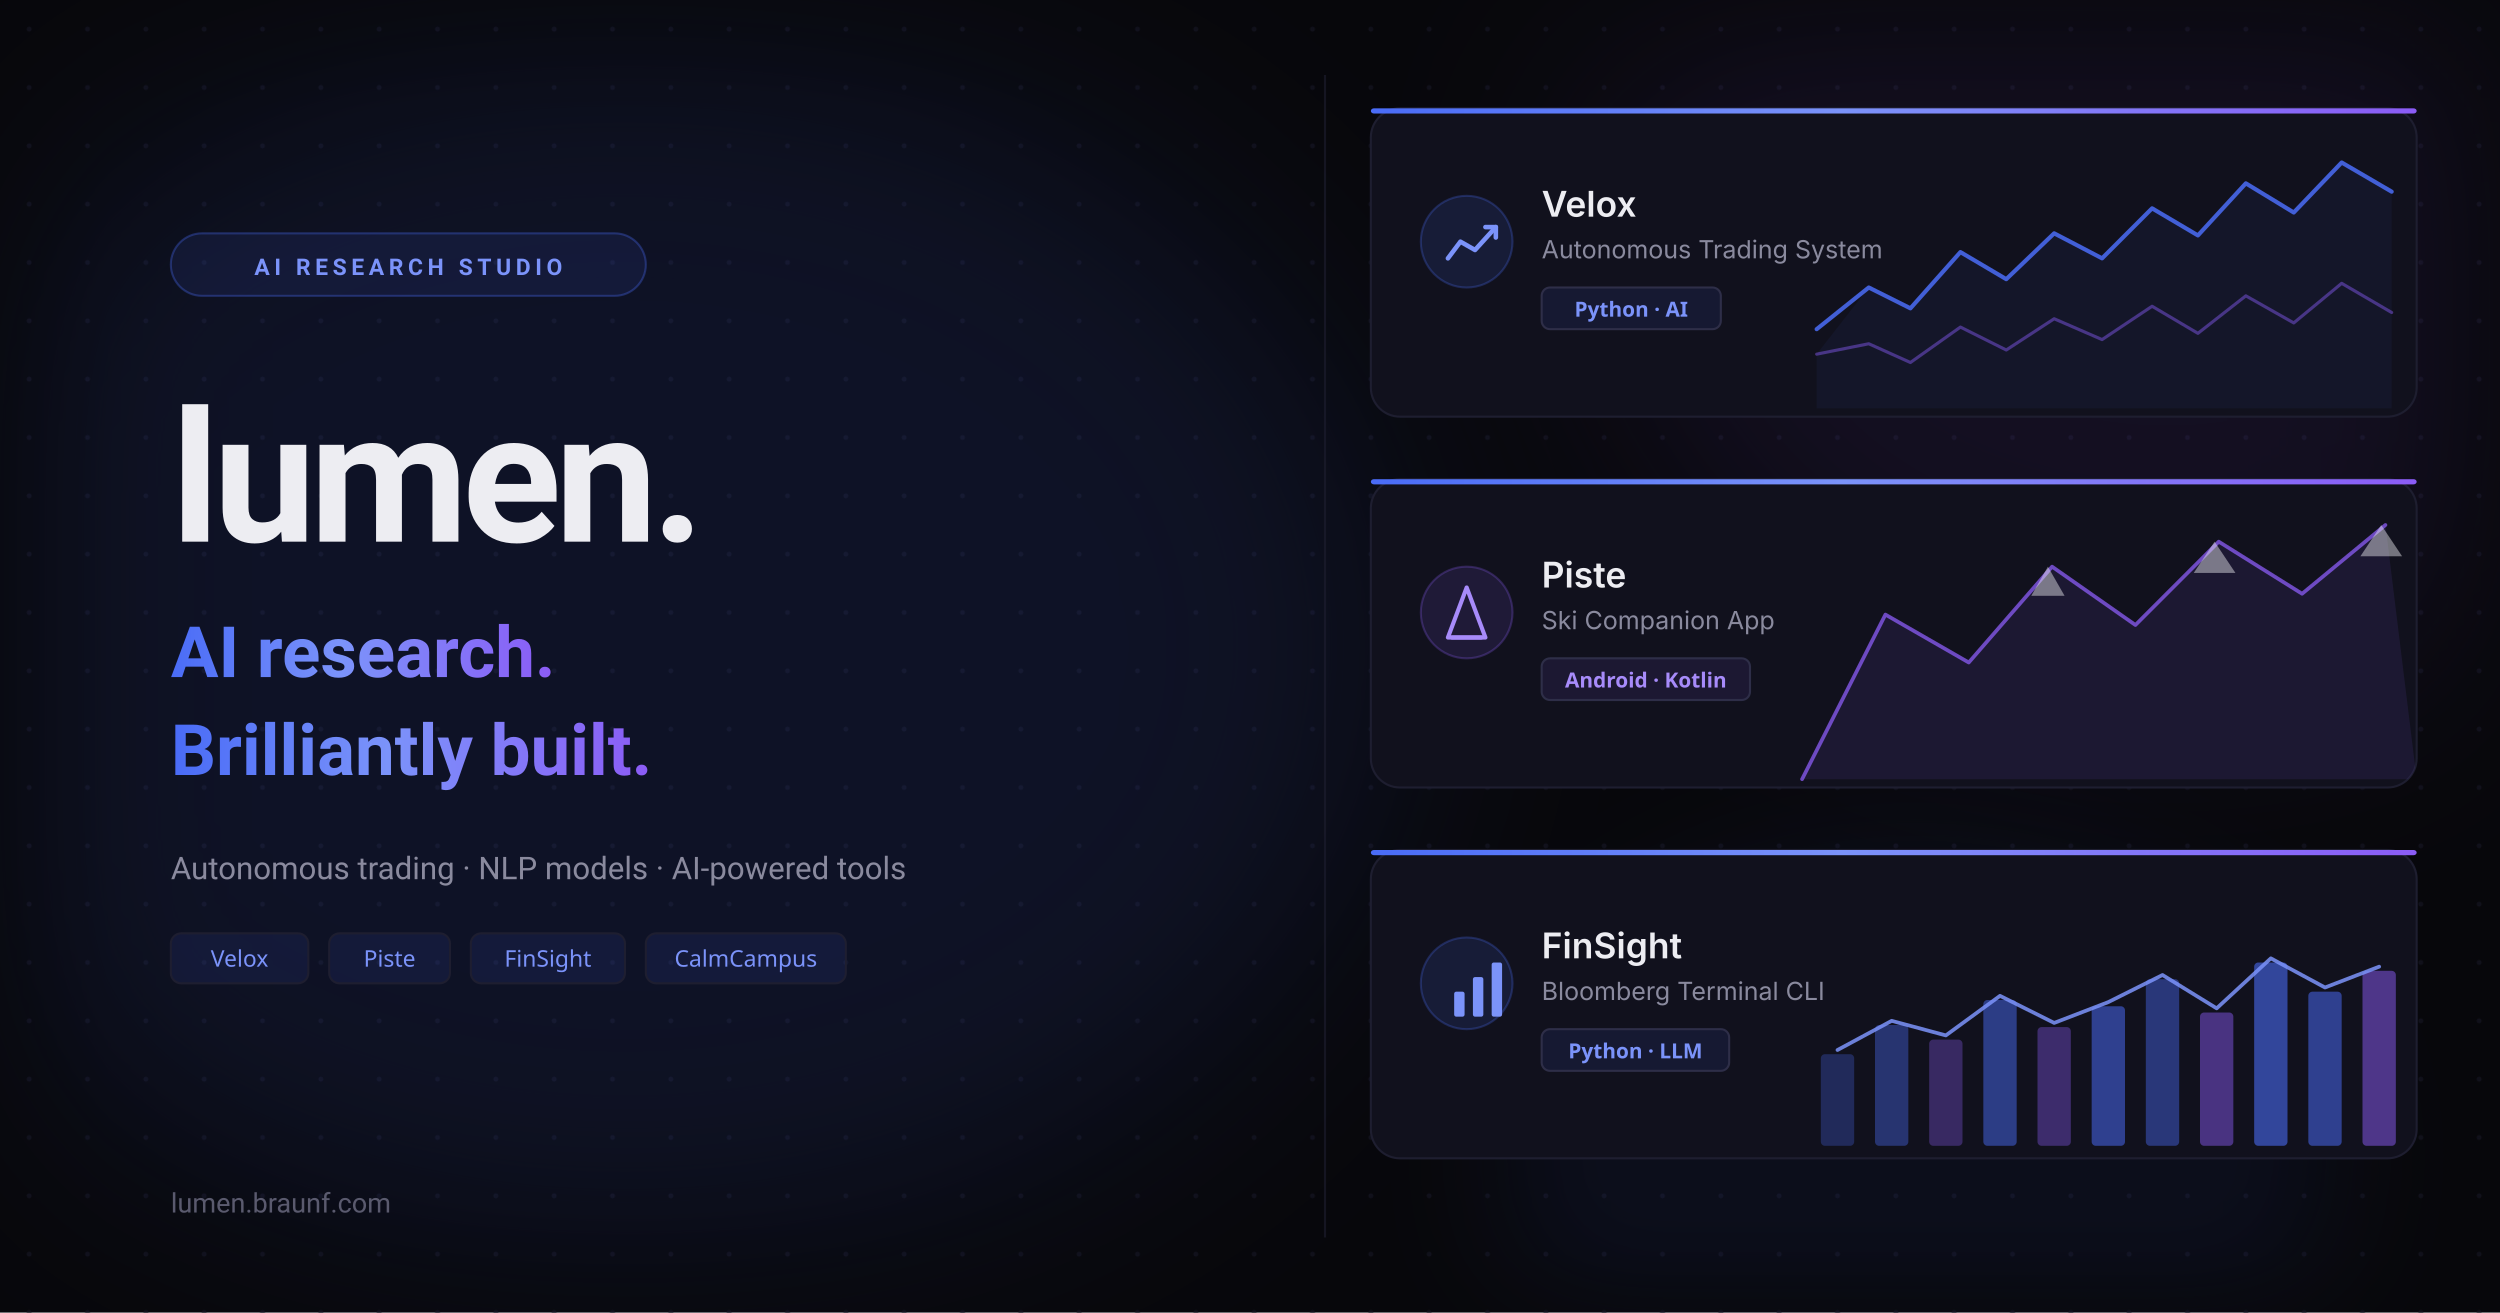
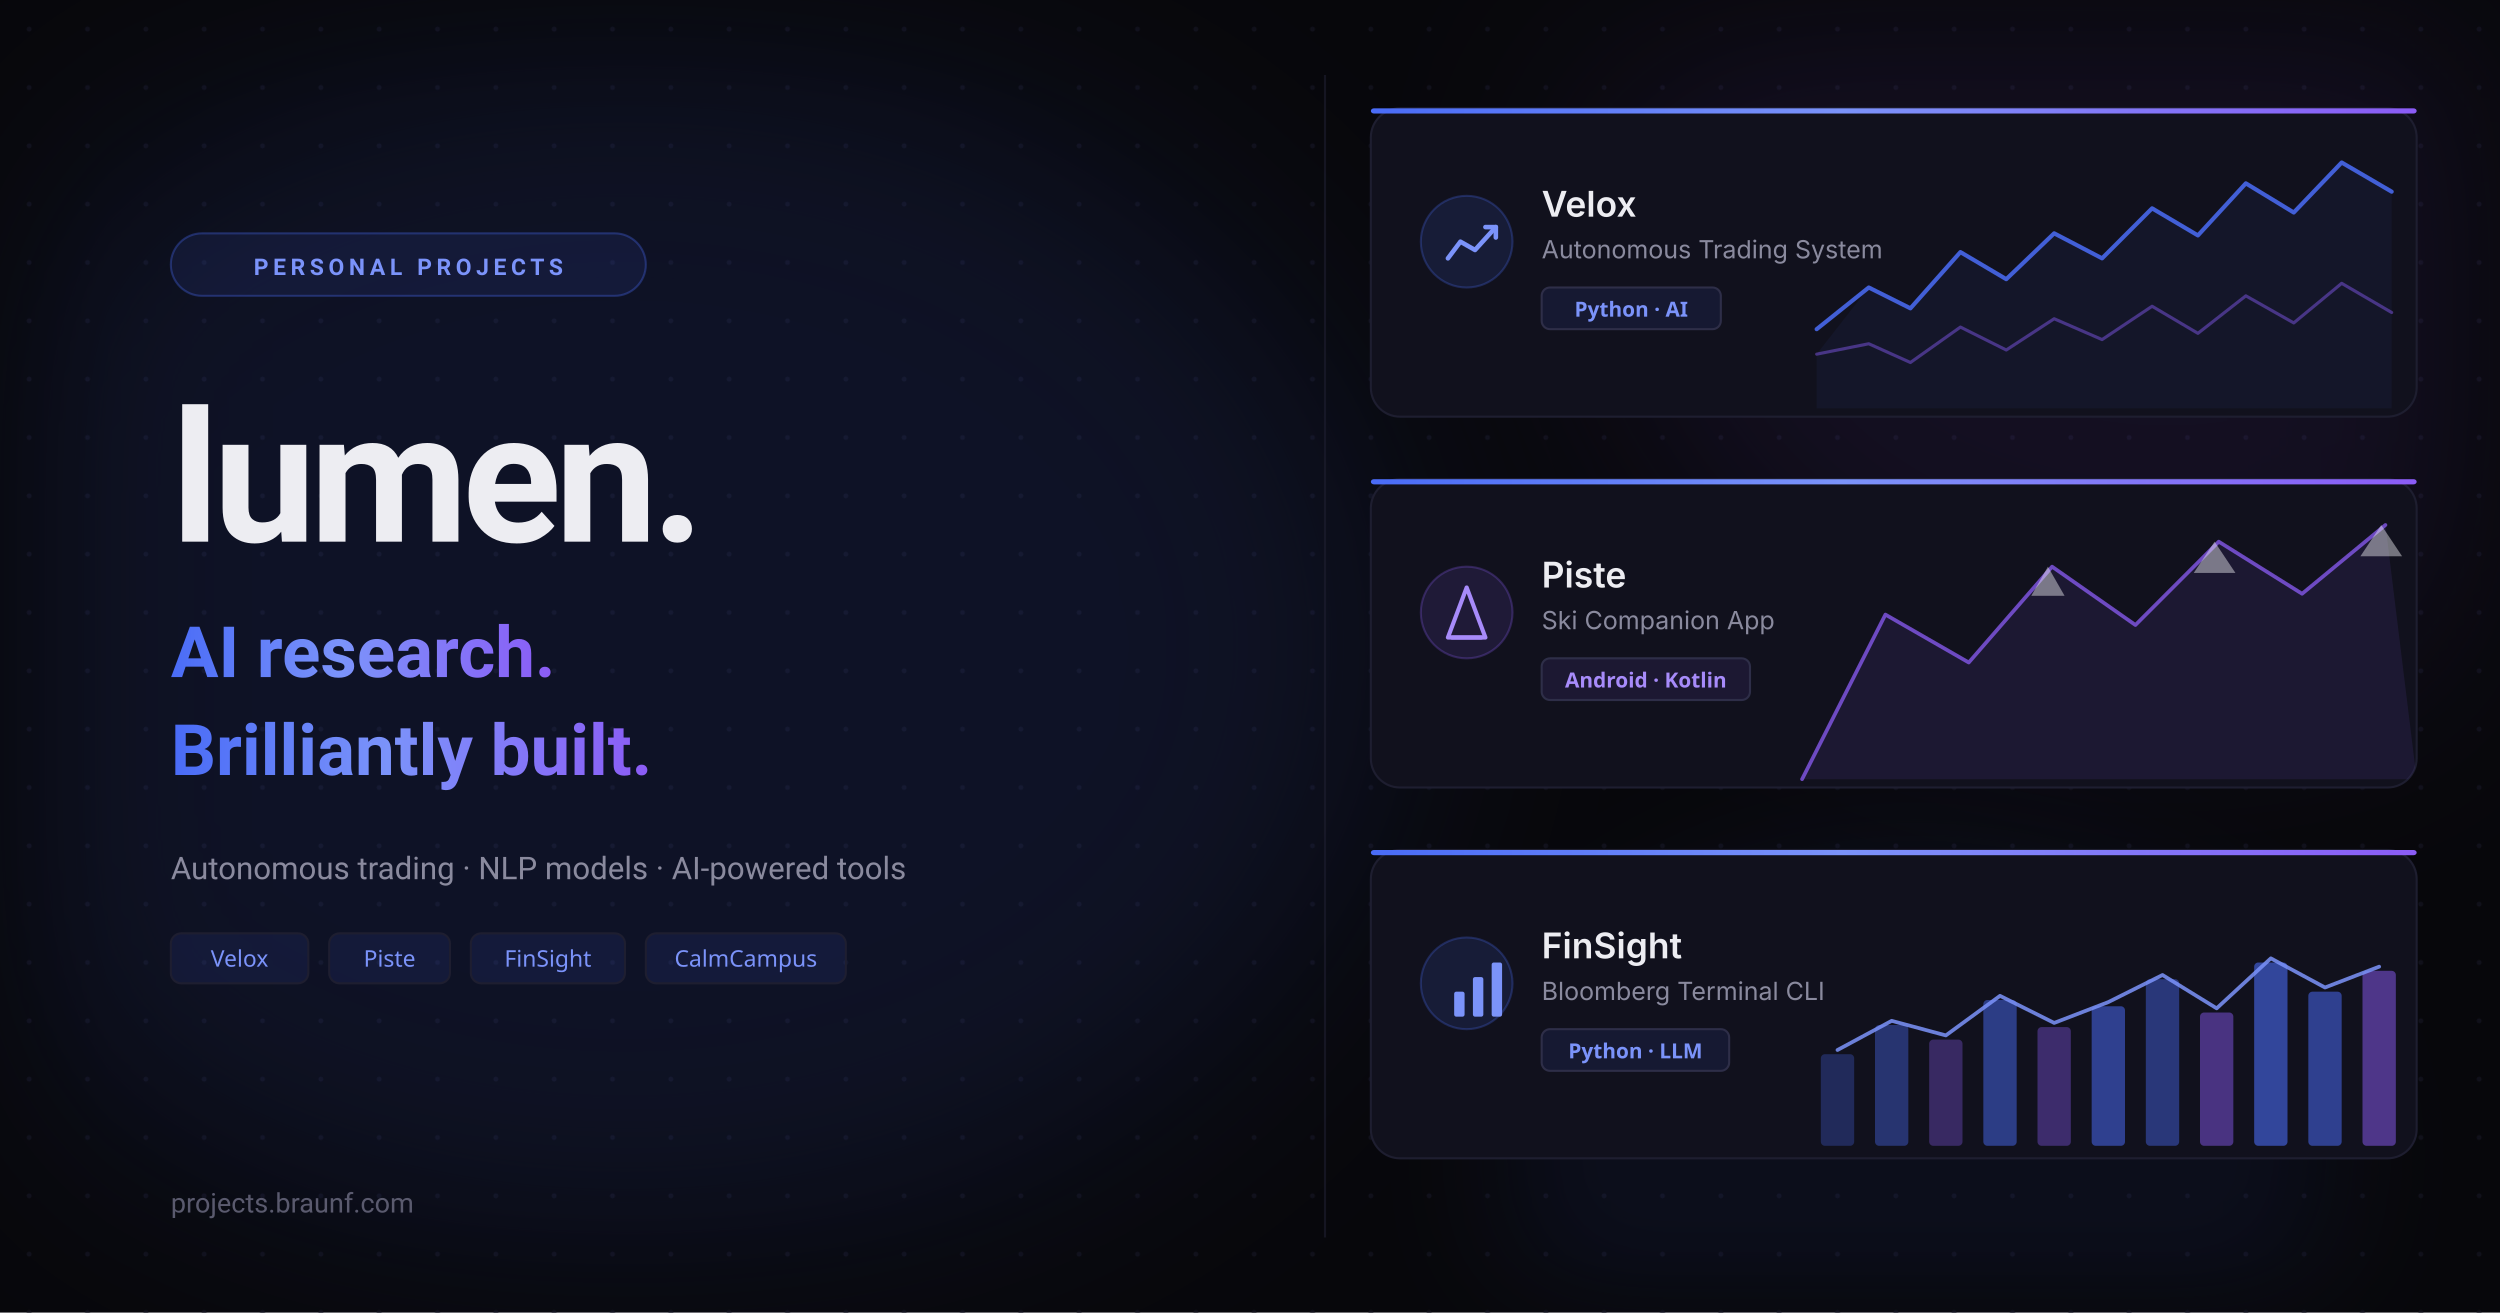
<svg xmlns="http://www.w3.org/2000/svg" width="1200" height="630" viewBox="0 0 1200 630">
  <defs>
    <filter id="blur" x="-50%" y="-50%" width="200%" height="200%">
      <feGaussianBlur stdDeviation="55" />
    </filter>
    <filter id="blurSm" x="-50%" y="-50%" width="200%" height="200%">
      <feGaussianBlur stdDeviation="30" />
    </filter>
    <linearGradient id="grad" x1="0" y1="0" x2="1" y2="0">
      <stop offset="0%" stop-color="#4a6cf7" />
      <stop offset="45%" stop-color="#7b93fa" />
      <stop offset="100%" stop-color="#8b5cf6" />
    </linearGradient>
    <linearGradient id="vgrad" x1="0" y1="0" x2="0" y2="1">
      <stop offset="0%" stop-color="#4a6cf7" stop-opacity="0" />
      <stop offset="25%" stop-color="#4a6cf7" stop-opacity="1" />
      <stop offset="75%" stop-color="#8b5cf6" stop-opacity="1" />
      <stop offset="100%" stop-color="#8b5cf6" stop-opacity="0" />
    </linearGradient>
    <pattern id="dots" width="28" height="28" patternUnits="userSpaceOnUse">
      <circle cx="14" cy="14" r="1.2" fill="#161624" />
    </pattern>
    <clipPath id="cc1">
      <rect x="658" y="52" width="502" height="148" rx="14" />
    </clipPath>
    <clipPath id="cc2">
      <rect x="658" y="230" width="502" height="148" rx="14" />
    </clipPath>
    <clipPath id="cc3">
      <rect x="658" y="408" width="502" height="148" rx="14" />
    </clipPath>
  </defs>
  <rect width="1200" height="630" fill="#0a0a0f" />
  <rect width="1200" height="630" fill="url(#dots)" />
  <ellipse cx="300" cy="310" rx="370" ry="290" fill="#4a6cf7" opacity="0.16" filter="url(#blur)" />
  <ellipse cx="1040" cy="110" rx="270" ry="220" fill="#8b5cf6" opacity="0.14" filter="url(#blur)" />
  <ellipse cx="920" cy="555" rx="200" ry="150" fill="#4a6cf7" opacity="0.10" filter="url(#blurSm)" />
  <rect width="1200" height="630" fill="rgba(0,0,0,0.28)" style="mask-image:radial-gradient(ellipse 80% 80% at 50% 50%, transparent 60%, black 100%)" />
  <line x1="64" y1="112" x2="64" y2="518" stroke="url(#vgrad)" stroke-width="2" />
  <rect x="82" y="112" width="228" height="30" rx="15" fill="rgba(74,108,247,0.10)" stroke="rgba(74,108,247,0.32)" stroke-width="1" />
-   <text x="196" y="132" font-family="-apple-system,BlinkMacSystemFont,'Segoe UI',Roboto,Helvetica,Arial,sans-serif" font-size="11" font-weight="600" fill="#7b93fa" text-anchor="middle" letter-spacing="2.2">AI RESEARCH STUDIO</text>
+   <text x="196" y="132" font-family="-apple-system,BlinkMacSystemFont,'Segoe UI',Roboto,Helvetica,Arial,sans-serif" font-size="11" font-weight="600" fill="#7b93fa" text-anchor="middle" letter-spacing="2.2">PERSONAL PROJECTS</text>
  <text x="82" y="260" font-family="-apple-system,BlinkMacSystemFont,'Segoe UI',Roboto,Helvetica,Arial,sans-serif" font-size="88" font-weight="700" fill="#ededf2" letter-spacing="-3">lumen.</text>
  <text x="82" y="325" font-family="-apple-system,BlinkMacSystemFont,'Segoe UI',Roboto,Helvetica,Arial,sans-serif" font-size="34" font-weight="700" fill="url(#grad)">AI research.</text>
  <text x="82" y="372" font-family="-apple-system,BlinkMacSystemFont,'Segoe UI',Roboto,Helvetica,Arial,sans-serif" font-size="34" font-weight="700" fill="url(#grad)">Brilliantly built.</text>
  <text x="82" y="422" font-family="-apple-system,BlinkMacSystemFont,'Segoe UI',Roboto,Helvetica,Arial,sans-serif" font-size="15" fill="#8a8a9e">Autonomous trading · NLP models · AI-powered tools</text>
  <rect x="82" y="448" width="66" height="24" rx="5" fill="rgba(74,108,247,0.10)" stroke="#1e1e30" stroke-width="1" />
  <text x="115" y="464" font-family="sans-serif" font-size="11" font-weight="500" fill="#7b93fa" text-anchor="middle">Velox</text>
  <rect x="158" y="448" width="58" height="24" rx="5" fill="rgba(74,108,247,0.10)" stroke="#1e1e30" stroke-width="1" />
  <text x="187" y="464" font-family="sans-serif" font-size="11" font-weight="500" fill="#7b93fa" text-anchor="middle">Piste</text>
  <rect x="226" y="448" width="74" height="24" rx="5" fill="rgba(74,108,247,0.10)" stroke="#1e1e30" stroke-width="1" />
  <text x="263" y="464" font-family="sans-serif" font-size="11" font-weight="500" fill="#7b93fa" text-anchor="middle">FinSight</text>
  <rect x="310" y="448" width="96" height="24" rx="5" fill="rgba(74,108,247,0.10)" stroke="#1e1e30" stroke-width="1" />
  <text x="358" y="464" font-family="sans-serif" font-size="11" font-weight="500" fill="#7b93fa" text-anchor="middle">CalmCampus</text>
-   <text x="82" y="582" font-family="-apple-system,BlinkMacSystemFont,'Segoe UI',Roboto,Helvetica,Arial,sans-serif" font-size="13" fill="#5a5a6e">lumen.braunf.com</text>
+   <text x="82" y="582" font-family="-apple-system,BlinkMacSystemFont,'Segoe UI',Roboto,Helvetica,Arial,sans-serif" font-size="13" fill="#5a5a6e">projects.braunf.com</text>
  <line x1="636" y1="36" x2="636" y2="594" stroke="#1e1e30" stroke-width="1" opacity="0.6" />
  <rect x="658" y="52" width="502" height="148" rx="14" fill="#11111d" stroke="#1e1e30" stroke-width="1" />
  <rect x="658" y="52" width="502" height="2.5" rx="1.5" fill="url(#grad)" />
  <circle cx="704" cy="116" r="22" fill="rgba(74,108,247,0.12)" stroke="rgba(74,108,247,0.26)" stroke-width="1" />
  <g clip-path="url(#cc1)">
    <polyline points="695,124 701,116 708,120 718,109" fill="none" stroke="#7b93fa" stroke-width="2.2" stroke-linecap="round" stroke-linejoin="round" />
    <polyline points="713,109 718,109 718,114" fill="none" stroke="#7b93fa" stroke-width="2.2" stroke-linecap="round" stroke-linejoin="round" />
  </g>
  <text x="740" y="104" font-family="-apple-system,BlinkMacSystemFont,'Segoe UI',sans-serif" font-size="17" font-weight="600" fill="#ededf2">Velox</text>
  <text x="740" y="124" font-family="-apple-system,BlinkMacSystemFont,'Segoe UI',sans-serif" font-size="12" fill="#8a8a9e">Autonomous Trading System</text>
  <rect x="740" y="138" width="86" height="20" rx="4" fill="rgba(74,108,247,0.10)" stroke="#2e2e48" stroke-width="1" />
  <text x="783" y="152" font-family="sans-serif" font-size="10" font-weight="600" fill="#7b93fa" text-anchor="middle">Python · AI</text>
  <g clip-path="url(#cc1)">
    <polyline points="872,158 897,138 917,148 941,121 963,134 986,112 1009,124 1033,100 1055,113 1078,88 1101,102 1124,78 1148,92" fill="none" stroke="#4a6cf7" stroke-width="2" stroke-linecap="round" stroke-linejoin="round" opacity="0.85" />
    <polyline points="872,170 897,165 917,174 941,157 963,168 986,153 1009,163 1033,147 1055,160 1078,142 1101,155 1124,136 1148,150" fill="none" stroke="#8b5cf6" stroke-width="1.5" stroke-linecap="round" stroke-linejoin="round" opacity="0.45" />
    <polygon points="872,170 897,138 917,148 941,121 963,134 986,112 1009,124 1033,100 1055,113 1078,88 1101,102 1124,78 1148,92 1148,196 872,196" fill="rgba(74,108,247,0.06)" />
  </g>
  <rect x="658" y="230" width="502" height="148" rx="14" fill="#11111d" stroke="#1e1e30" stroke-width="1" />
  <rect x="658" y="230" width="502" height="2.5" rx="1.5" fill="url(#grad)" />
  <circle cx="704" cy="294" r="22" fill="rgba(139,92,246,0.12)" stroke="rgba(139,92,246,0.26)" stroke-width="1" />
  <g clip-path="url(#cc2)">
    <path d="M 695 306 L 704 282 L 713 306 Z" fill="none" stroke="#a78bfa" stroke-width="2" stroke-linejoin="round" />
    <line x1="697" y1="306" x2="711" y2="306" stroke="#a78bfa" stroke-width="2" stroke-linecap="round" />
  </g>
  <text x="740" y="282" font-family="-apple-system,BlinkMacSystemFont,'Segoe UI',sans-serif" font-size="17" font-weight="600" fill="#ededf2">Piste</text>
  <text x="740" y="302" font-family="-apple-system,BlinkMacSystemFont,'Segoe UI',sans-serif" font-size="12" fill="#8a8a9e">Ski Companion App</text>
  <rect x="740" y="316" width="100" height="20" rx="4" fill="rgba(139,92,246,0.10)" stroke="#2e2e48" stroke-width="1" />
  <text x="790" y="330" font-family="sans-serif" font-size="10" font-weight="600" fill="#a78bfa" text-anchor="middle">Android · Kotlin</text>
  <g clip-path="url(#cc2)">
    <path d="M 865 374 L 905 295 L 945 318 L 985 272 L 1025 300 L 1065 260 L 1105 285 L 1145 252 L 1160 374 Z" fill="rgba(139,92,246,0.10)" />
    <path d="M 865 374 L 905 295 L 945 318 L 985 272 L 1025 300 L 1065 260 L 1105 285 L 1145 252" fill="none" stroke="#8b5cf6" stroke-width="1.8" stroke-linecap="round" stroke-linejoin="round" opacity="0.75" />
    <path d="M 983 272 L 991 286 L 975 286 Z" fill="rgba(237,237,242,0.45)" />
    <path d="M 1063 260 L 1073 275 L 1053 275 Z" fill="rgba(237,237,242,0.45)" />
    <path d="M 1143 252 L 1153 267 L 1133 267 Z" fill="rgba(237,237,242,0.45)" />
  </g>
  <rect x="658" y="408" width="502" height="148" rx="14" fill="#11111d" stroke="#1e1e30" stroke-width="1" />
  <rect x="658" y="408" width="502" height="2.5" rx="1.5" fill="url(#grad)" />
  <circle cx="704" cy="472" r="22" fill="rgba(74,108,247,0.12)" stroke="rgba(74,108,247,0.26)" stroke-width="1" />
  <g clip-path="url(#cc3)">
    <rect x="698" y="476" width="5" height="12" rx="1" fill="#7b93fa" />
    <rect x="707" y="469" width="5" height="19" rx="1" fill="#7b93fa" />
    <rect x="716" y="462" width="5" height="26" rx="1" fill="#7b93fa" />
  </g>
  <text x="740" y="460" font-family="-apple-system,BlinkMacSystemFont,'Segoe UI',sans-serif" font-size="17" font-weight="600" fill="#ededf2">FinSight</text>
  <text x="740" y="480" font-family="-apple-system,BlinkMacSystemFont,'Segoe UI',sans-serif" font-size="12" fill="#8a8a9e">Bloomberg Terminal CLI</text>
  <rect x="740" y="494" width="90" height="20" rx="4" fill="rgba(74,108,247,0.10)" stroke="#2e2e48" stroke-width="1" />
  <text x="785" y="508" font-family="sans-serif" font-size="10" font-weight="600" fill="#7b93fa" text-anchor="middle">Python · LLM</text>
  <g clip-path="url(#cc3)">
    <rect x="874" y="506" width="16" height="44" rx="2" fill="#4a6cf7" opacity="0.28" />
    <rect x="900" y="492" width="16" height="58" rx="2" fill="#4a6cf7" opacity="0.38" />
    <rect x="926" y="499" width="16" height="51" rx="2" fill="#8b5cf6" opacity="0.32" />
    <rect x="952" y="480" width="16" height="70" rx="2" fill="#4a6cf7" opacity="0.48" />
    <rect x="978" y="493" width="16" height="57" rx="2" fill="#8b5cf6" opacity="0.36" />
    <rect x="1004" y="483" width="16" height="67" rx="2" fill="#4a6cf7" opacity="0.52" />
    <rect x="1030" y="470" width="16" height="80" rx="2" fill="#4a6cf7" opacity="0.42" />
    <rect x="1056" y="486" width="16" height="64" rx="2" fill="#8b5cf6" opacity="0.46" />
    <rect x="1082" y="462" width="16" height="88" rx="2" fill="#4a6cf7" opacity="0.58" />
    <rect x="1108" y="476" width="16" height="74" rx="2" fill="#4a6cf7" opacity="0.52" />
    <rect x="1134" y="466" width="16" height="84" rx="2" fill="#8b5cf6" opacity="0.50" />
    <polyline points="882,504 908,490 934,497 960,478 986,491 1012,481 1038,468 1064,484 1090,460 1116,474 1142,464" fill="none" stroke="#7b93fa" stroke-width="1.8" stroke-linecap="round" stroke-linejoin="round" opacity="0.85" />
  </g>
</svg>
